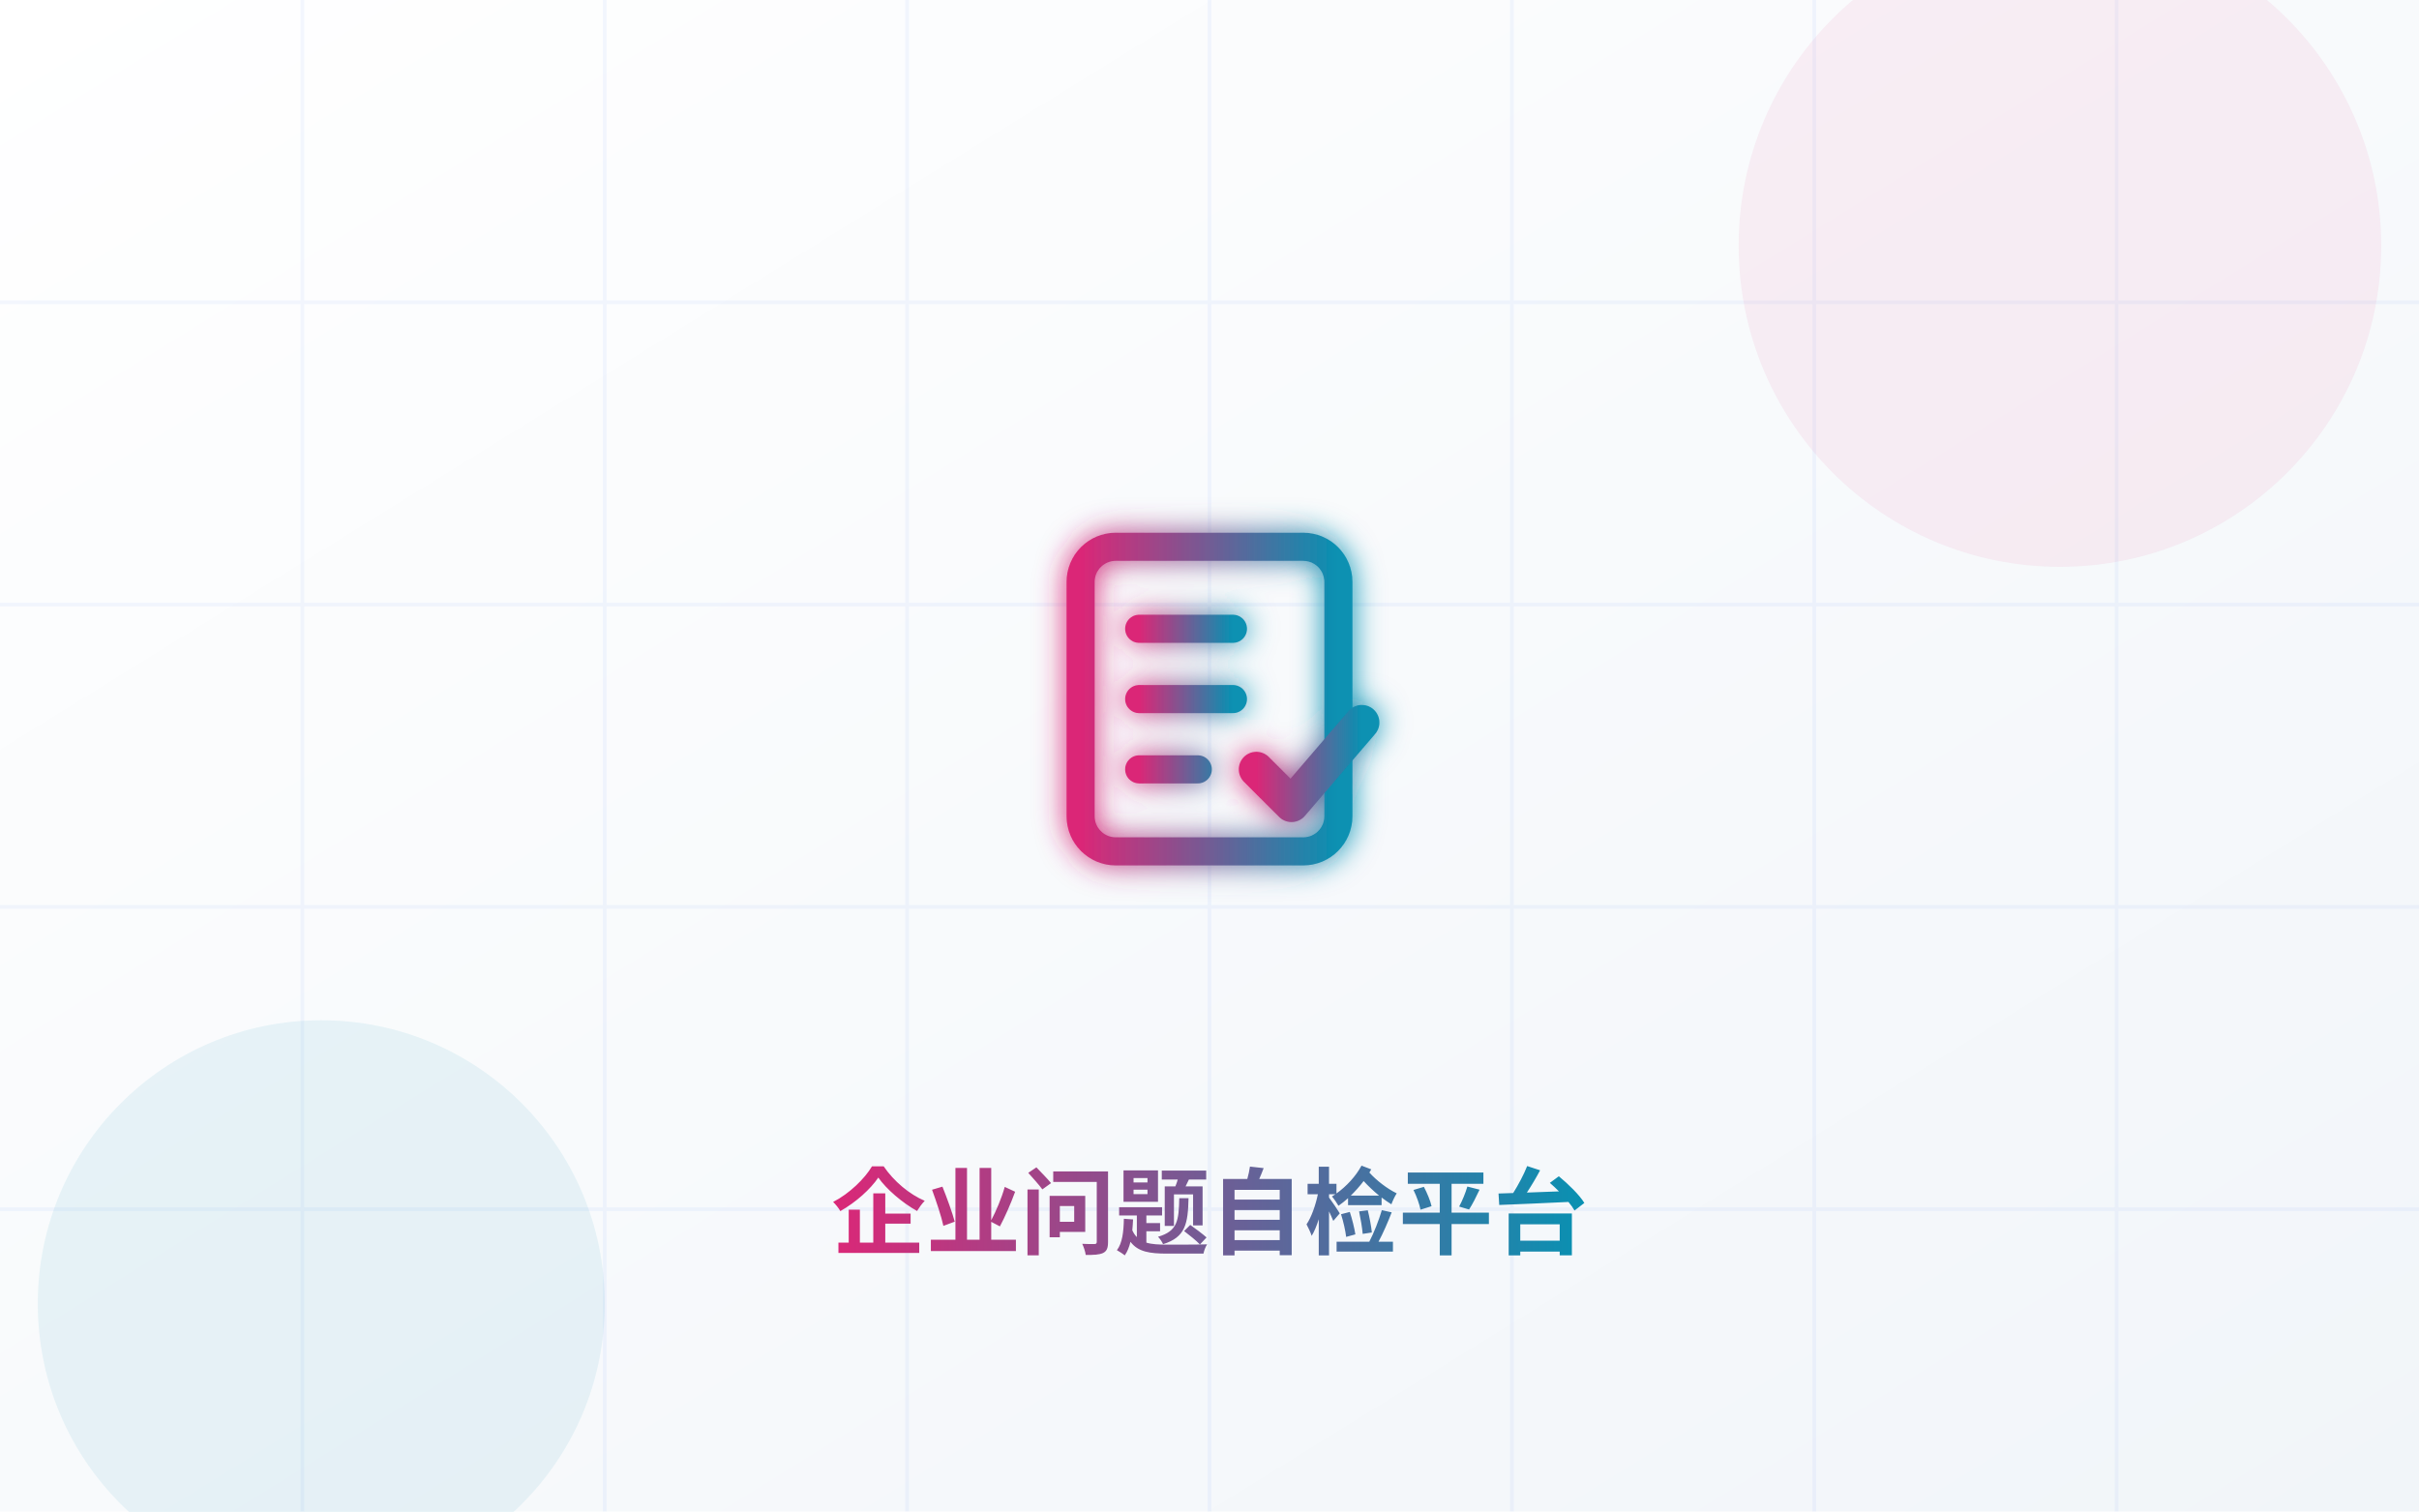
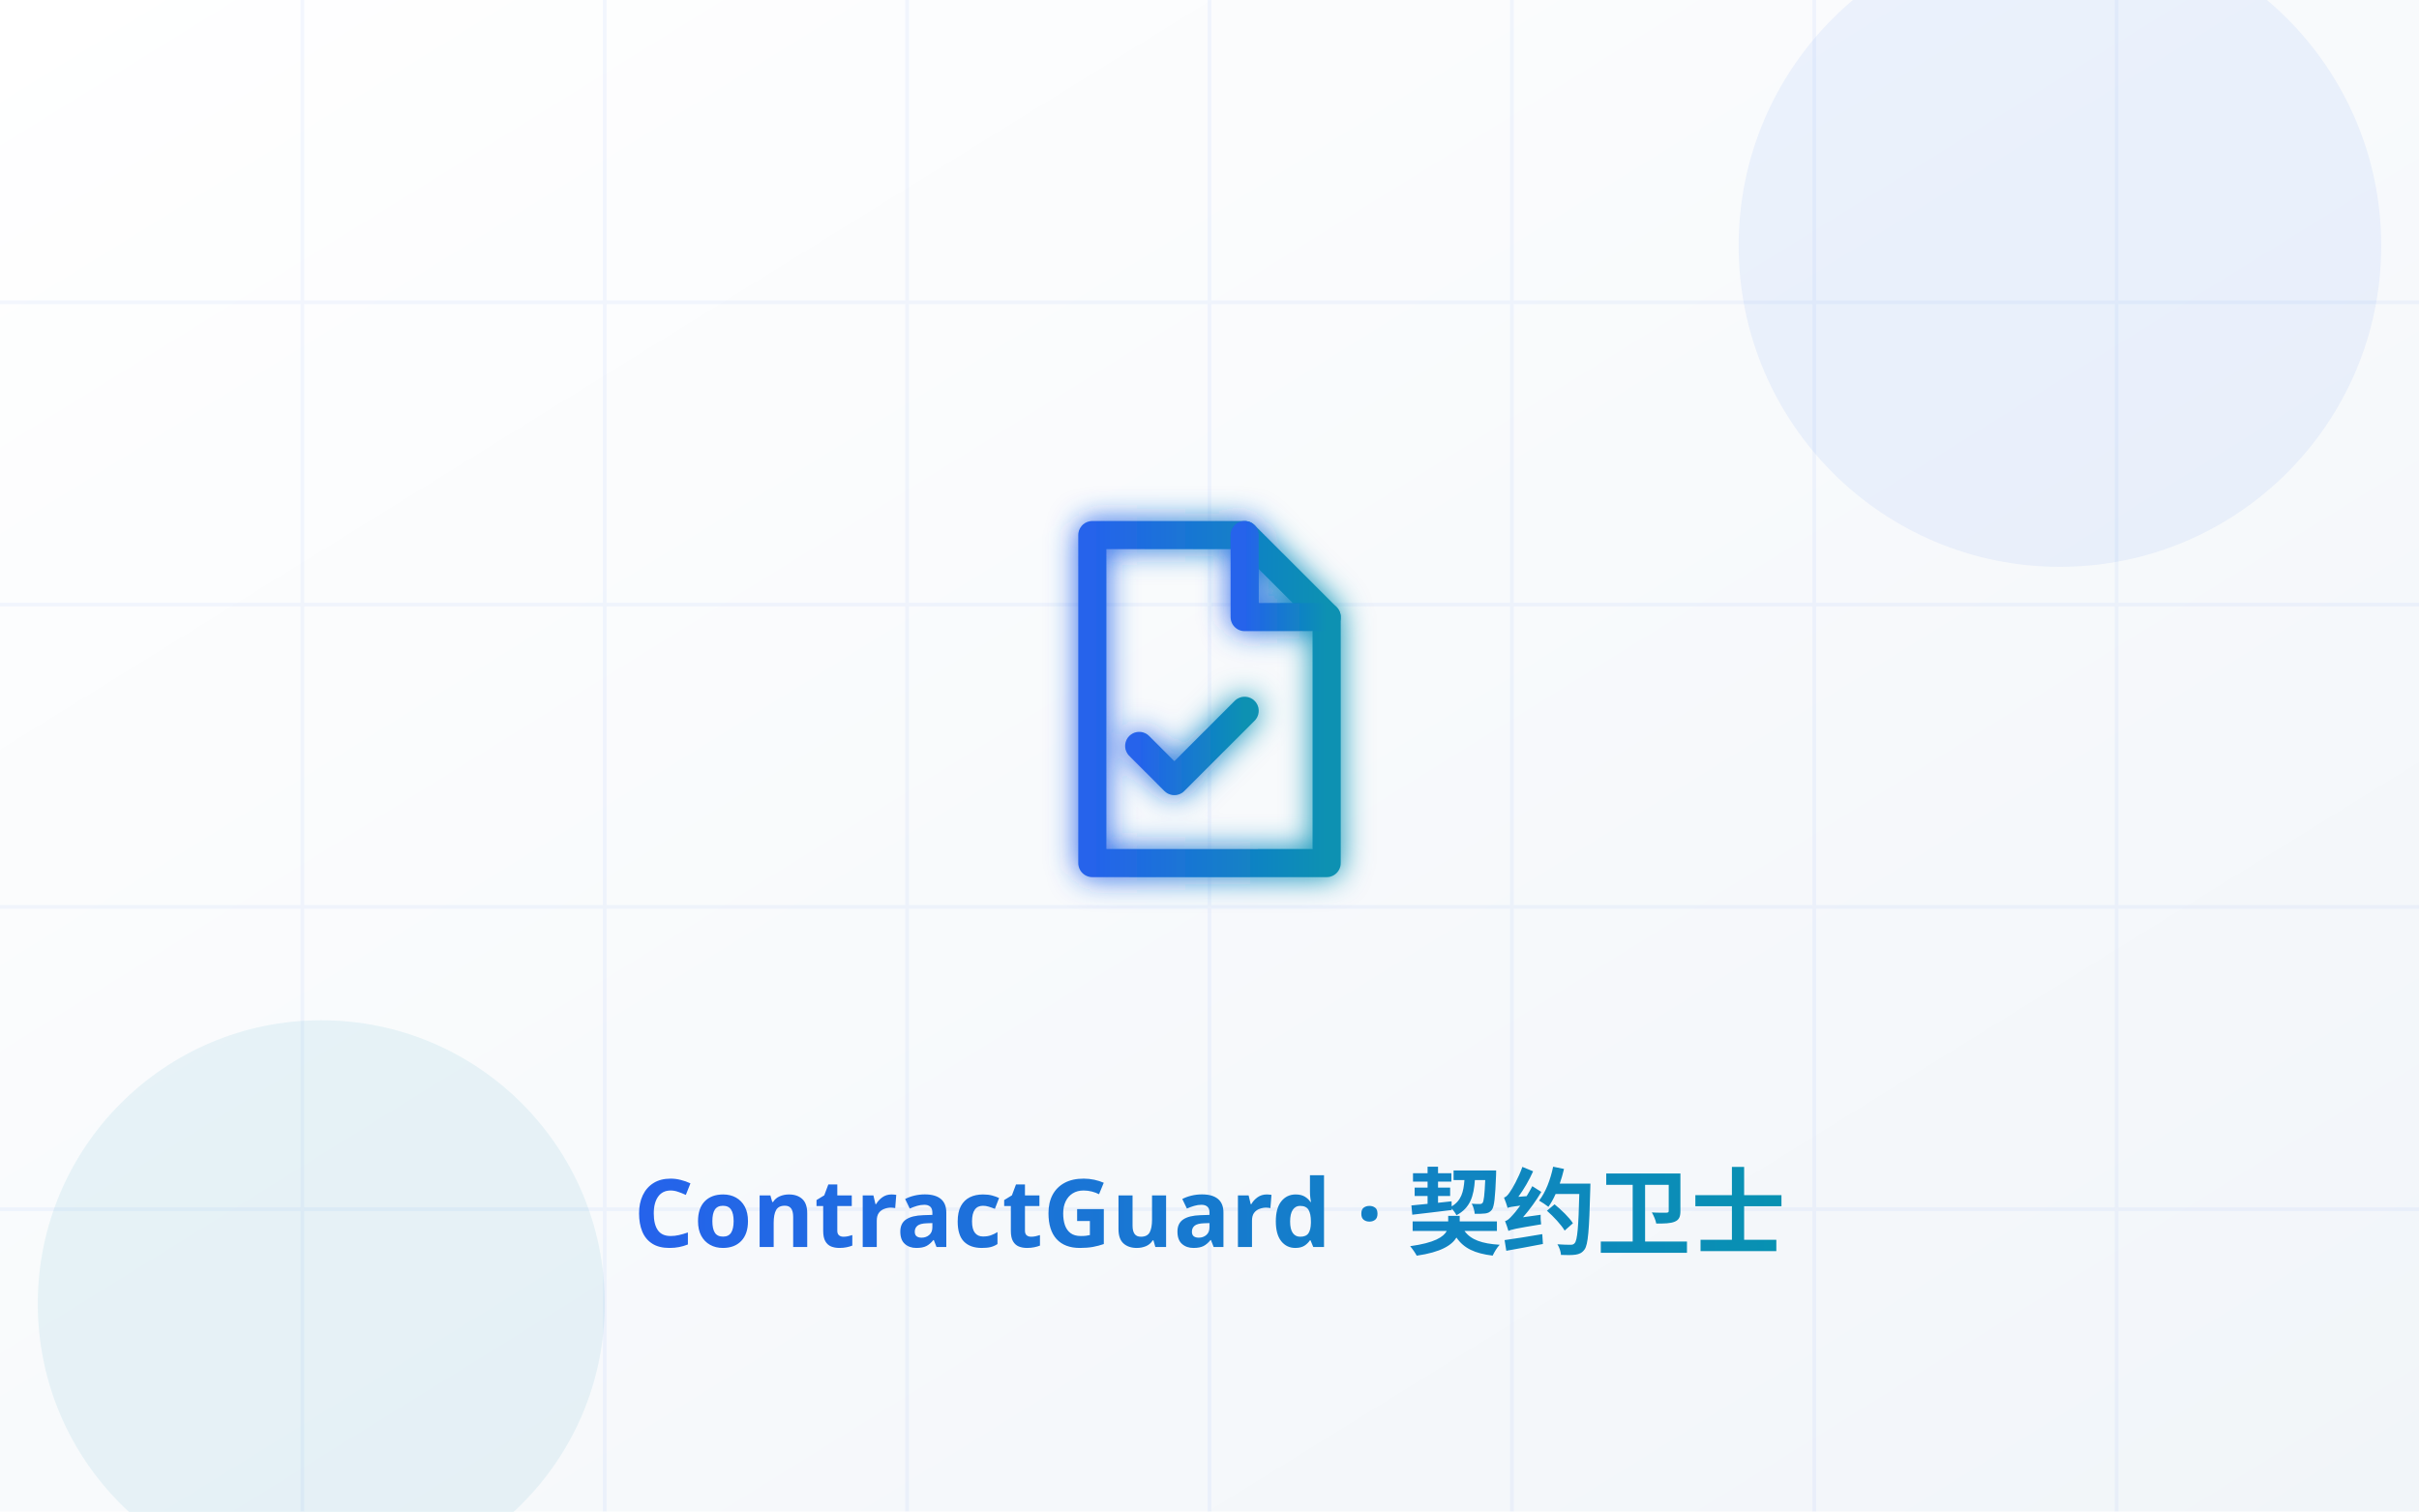
<svg xmlns="http://www.w3.org/2000/svg" viewBox="0 0 640 400" width="640" height="400">
  <defs>
    <linearGradient id="bg" x1="0" y1="0" x2="1" y2="1">
      <stop offset="0" stop-color="#ffffff" />
      <stop offset="1" stop-color="#f1f5f9" />
    </linearGradient>
    <linearGradient id="g" x1="0" y1="0" x2="1" y2="0">
-       <stop offset="0" stop-color="#db2777" />
+       <stop offset="0" stop-color="#2563eb" />
      <stop offset="1" stop-color="#0891b2" />
    </linearGradient>
    <filter id="glow" x="-40%" y="-40%" width="180%" height="180%">
      <feGaussianBlur stdDeviation="4" result="b" />
      <feMerge>
        <feMergeNode in="b" />
        <feMergeNode in="SourceGraphic" />
      </feMerge>
    </filter>
  </defs>
  <rect width="640" height="400" fill="url(#bg)" />
  <g stroke="rgba(37,99,235,.05)" stroke-width="1">
    <path d="M0 80h640M0 160h640M0 240h640M0 320h640M80 0v400M160 0v400M240 0v400M320 0v400M400 0v400M480 0v400M560 0v400" />
  </g>
-   <circle cx="545" cy="65" r="85" fill="#db2777" opacity=".07" />
+   <circle cx="545" cy="65" r="85" fill="#2563eb" opacity=".07" />
  <circle cx="85" cy="345" r="75" fill="#0891b2" opacity=".08" />
  <g filter="url(#glow)" transform="translate(320 185)">
    <g transform="scale(3.1)" stroke="url(#g)" stroke-width="2.4" fill="none" stroke-linecap="round" stroke-linejoin="round">
-       <rect x="-11" y="-13" width="22" height="26" rx="3" />
-       <path d="M-6 -6h8M-6 0h8M-6 6h5" />
-       <path d="M4 6l3 3 6-7" stroke-width="3" />
+       <path d="M-10 -14h13l7 7v21h-20z" />
+       <path d="M3 -14v7h7" />
+       <path d="M-6 4l3 3 6-6" />
    </g>
  </g>
-   <text x="320" y="330" text-anchor="middle" font-family="sans-serif" font-size="25" font-weight="bold" fill="url(#g)">企业问题自检平台</text>
+   <text x="320" y="330" text-anchor="middle" font-family="sans-serif" font-size="25" font-weight="bold" fill="url(#g)">ContractGuard · 契约卫士</text>
</svg>
